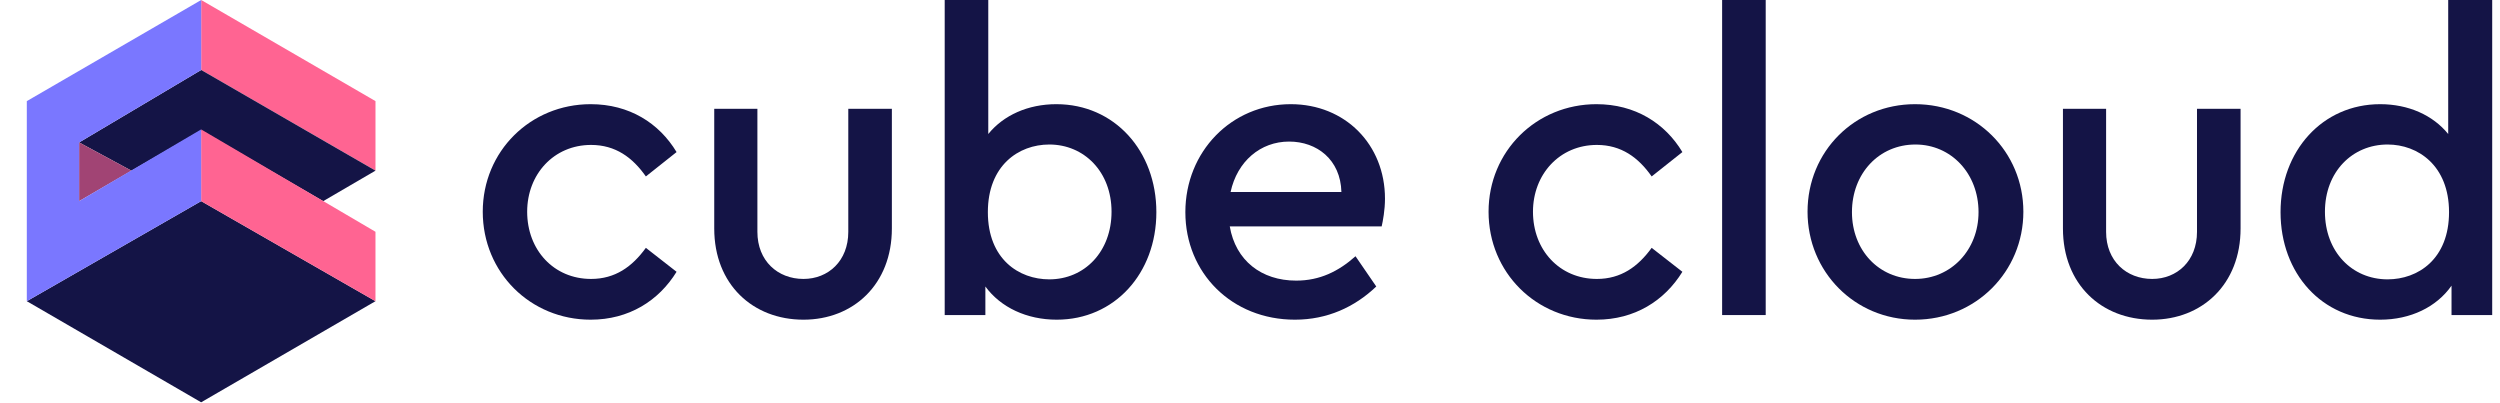
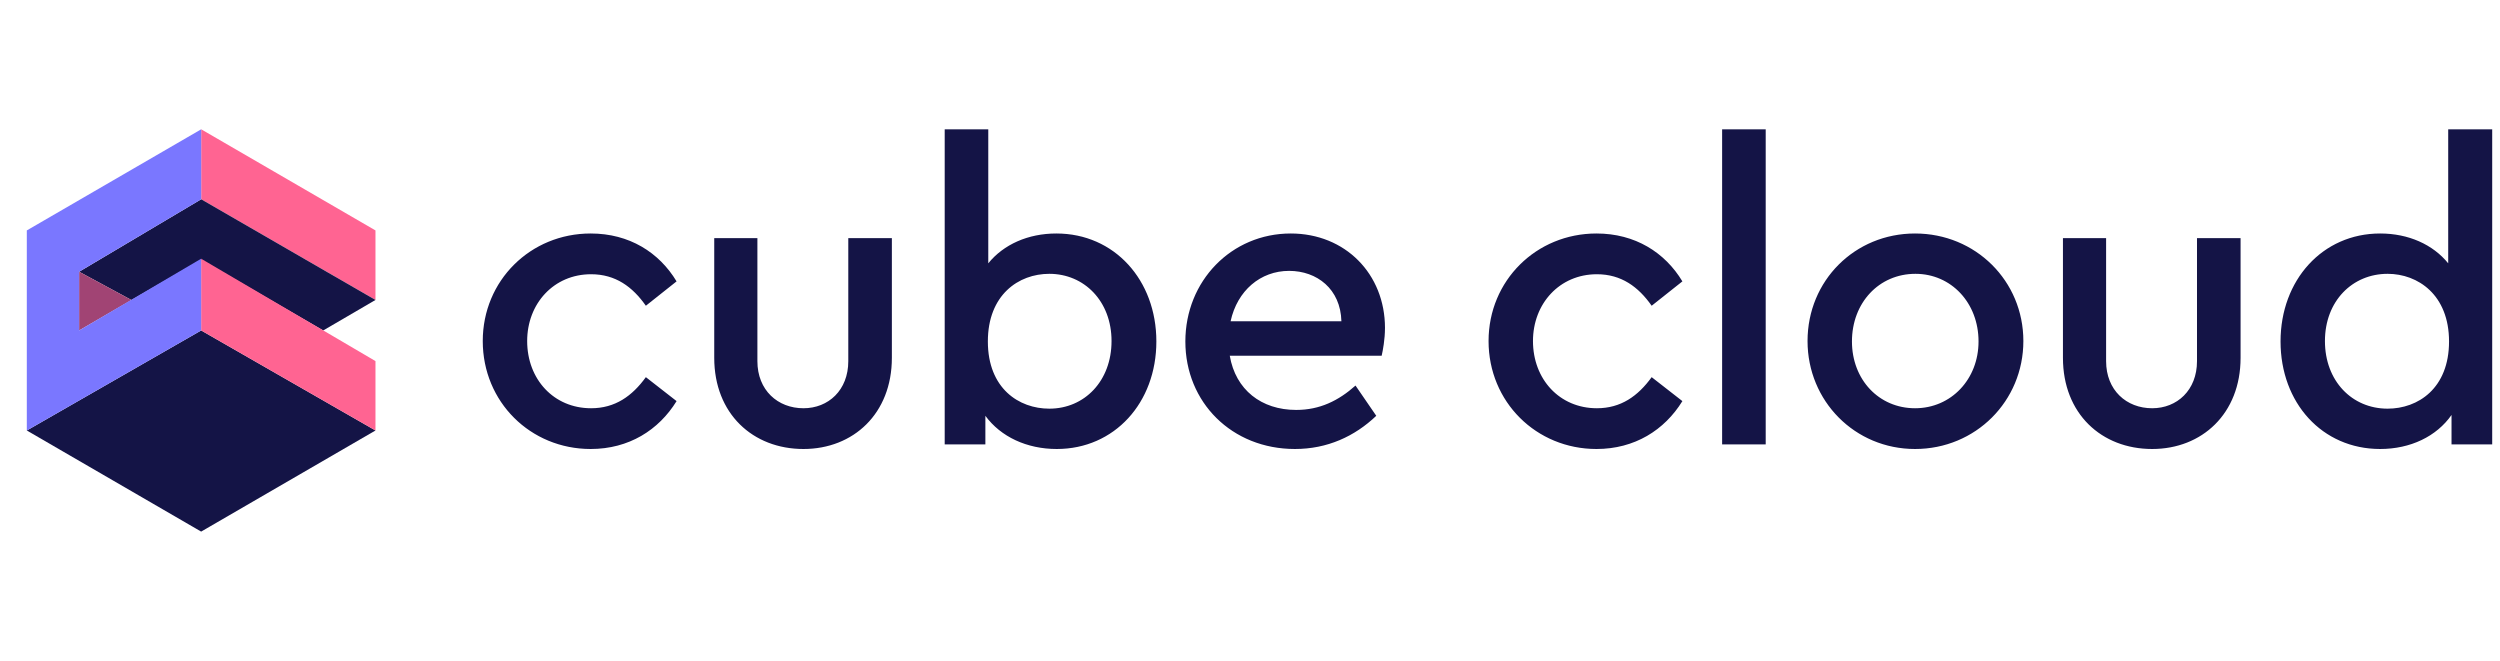
- <svg xmlns="http://www.w3.org/2000/svg" width="174" height="28" viewBox="0 0 174 28" fill="none">
-   <path d="M26.134 7.038L14.003 0V4.87L26.134 11.877L26.134 7.038Z" fill="#FF6492" />
-   <path d="M26.133 11.877L22.494 14L14 9.081L9.147 11.881L5.507 9.914L14.002 4.87L26.133 11.877Z" fill="#141446" />
-   <path d="M9.147 11.88L5.507 9.913V13.999L9.147 11.88Z" fill="#A14474" />
-   <path d="M1.866 20.962L14 13.999L26.133 20.962L14 28L1.866 20.962Z" fill="#141446" />
-   <path d="M26.133 16.132L14 9.007V14.001L26.133 20.964L26.133 16.132Z" fill="#FF6492" />
-   <path d="M5.506 14V9.914L14.002 4.87V0L1.866 7.038V20.962L14 14V9.005L5.506 14Z" fill="#7A77FF" />
-   <path d="M41.11 22.25C43.768 22.25 45.847 20.934 47.089 18.917L44.952 17.25C43.999 18.566 42.814 19.414 41.139 19.414C38.539 19.414 36.691 17.396 36.691 14.736C36.691 12.134 38.539 10.087 41.139 10.087C42.843 10.087 44.028 10.964 44.952 12.28L47.089 10.584C45.876 8.567 43.797 7.251 41.11 7.251C36.922 7.251 33.6 10.526 33.6 14.736C33.6 18.975 36.922 22.25 41.11 22.25Z" fill="#141446" />
-   <path d="M55.921 22.25C59.388 22.25 62.074 19.794 62.074 15.905V7.573H59.041V16.139C59.041 18.157 57.654 19.414 55.921 19.414C54.13 19.414 52.715 18.157 52.715 16.139V7.573H49.711V15.905C49.711 19.794 52.397 22.25 55.921 22.25Z" fill="#141446" />
-   <path d="M73.522 7.251C71.557 7.251 69.853 8.011 68.784 9.327V0H65.751V21.928H68.582V19.94C69.651 21.402 71.471 22.25 73.55 22.25C77.566 22.25 80.483 19.034 80.483 14.765C80.483 10.496 77.566 7.251 73.522 7.251ZM73.031 19.443C70.922 19.443 68.755 18.04 68.755 14.765C68.755 11.52 70.893 10.058 73.031 10.058C75.457 10.058 77.363 11.958 77.363 14.736C77.363 17.514 75.486 19.443 73.031 19.443Z" fill="#141446" />
-   <path d="M96.395 13.829C96.395 10.058 93.622 7.251 89.838 7.251C85.707 7.251 82.501 10.555 82.501 14.765C82.501 19.005 85.736 22.25 90.127 22.25C92.38 22.25 94.286 21.373 95.788 19.94L94.344 17.835C93.16 18.888 91.86 19.531 90.213 19.531C87.787 19.531 85.996 18.128 85.592 15.759H96.164C96.25 15.379 96.395 14.619 96.395 13.829ZM89.722 9.853C91.658 9.853 93.304 11.11 93.362 13.362H85.649C86.112 11.227 87.729 9.853 89.722 9.853Z" fill="#141446" />
-   <path d="M111.114 22.25C113.772 22.25 115.852 20.934 117.094 18.917L114.956 17.25C114.003 18.566 112.819 19.414 111.143 19.414C108.544 19.414 106.695 17.396 106.695 14.736C106.695 12.134 108.544 10.087 111.143 10.087C112.847 10.087 114.032 10.964 114.956 12.28L117.094 10.584C115.88 8.567 113.801 7.251 111.114 7.251C106.926 7.251 103.604 10.526 103.604 14.736C103.604 18.975 106.926 22.25 111.114 22.25Z" fill="#141446" />
-   <path d="M119.86 21.928H122.893V0H119.86V21.928Z" fill="#141446" />
-   <path d="M133.287 22.25C137.504 22.25 140.826 18.917 140.826 14.736C140.826 10.555 137.504 7.251 133.287 7.251C129.098 7.251 125.805 10.526 125.805 14.736C125.805 18.917 129.098 22.25 133.287 22.25ZM133.287 19.414C130.774 19.414 128.896 17.426 128.896 14.765C128.896 12.075 130.774 10.058 133.315 10.058C135.8 10.058 137.706 12.075 137.706 14.765C137.706 17.396 135.8 19.414 133.287 19.414Z" fill="#141446" />
-   <path d="M149.791 22.25C153.257 22.25 155.944 19.794 155.944 15.905V7.573H152.911V16.139C152.911 18.157 151.524 19.414 149.791 19.414C148 19.414 146.585 18.157 146.585 16.139V7.573H143.581V15.905C143.581 19.794 146.267 22.25 149.791 22.25Z" fill="#141446" />
-   <path d="M170.395 0V9.327C169.327 8.011 167.622 7.251 165.658 7.251C161.643 7.251 158.726 10.496 158.726 14.765C158.726 19.034 161.614 22.25 165.658 22.25C167.767 22.25 169.586 21.373 170.626 19.882V21.928H173.457V0H170.395ZM166.178 19.443C163.694 19.443 161.816 17.514 161.816 14.736C161.816 11.958 163.723 10.058 166.178 10.058C168.287 10.058 170.453 11.52 170.453 14.765C170.453 18.04 168.287 19.443 166.178 19.443Z" fill="#141446" />
+ <svg xmlns="http://www.w3.org/2000/svg" width="174" height="46" fill="none">
+   <path d="M26.134 16.038 14.003 9v4.87l12.13 7.007v-4.84Z" fill="#FF6492" />
+   <path d="M26.133 20.877 22.494 23 14 18.081l-4.853 2.8-3.64-1.967 8.495-5.044 12.131 7.007Z" fill="#141446" />
+   <path d="m9.147 20.88-3.64-1.967v4.086l3.64-2.119Z" fill="#A14474" />
+   <path d="M1.866 29.962 14 23l12.133 6.962L14 36.999 1.866 29.962Z" fill="#141446" />
+   <path d="M26.133 25.132 14 18.007V23l12.133 6.963v-4.832Z" fill="#FF6492" />
+   <path d="M5.506 23v-4.087l8.496-5.043V9L1.866 16.038v13.924L14 23v-4.995L5.506 23Z" fill="#7A77FF" />
+   <path d="M41.11 31.25c2.658 0 4.737-1.316 5.98-3.333l-2.138-1.667c-.953 1.316-2.138 2.164-3.813 2.164-2.6 0-4.448-2.018-4.448-4.678 0-2.602 1.848-4.649 4.448-4.649 1.704 0 2.889.877 3.813 2.193l2.137-1.696c-1.213-2.017-3.292-3.333-5.979-3.333-4.188 0-7.51 3.275-7.51 7.485 0 4.24 3.322 7.514 7.51 7.514ZM55.921 31.25c3.467 0 6.153-2.456 6.153-6.345v-8.332h-3.033v8.566c0 2.018-1.386 3.275-3.12 3.275-1.79 0-3.206-1.257-3.206-3.275v-8.566h-3.004v8.332c0 3.889 2.686 6.345 6.21 6.345ZM73.522 16.251c-1.965 0-3.669.76-4.738 2.076V9h-3.033v21.928h2.831V28.94c1.069 1.462 2.889 2.31 4.969 2.31 4.015 0 6.932-3.216 6.932-7.485s-2.917-7.514-6.961-7.514Zm-.491 12.192c-2.11 0-4.276-1.403-4.276-4.678 0-3.245 2.138-4.707 4.276-4.707 2.426 0 4.332 1.9 4.332 4.678 0 2.777-1.877 4.707-4.332 4.707ZM96.395 22.83c0-3.772-2.773-6.579-6.557-6.579-4.13 0-7.337 3.304-7.337 7.514 0 4.24 3.235 7.485 7.626 7.485 2.253 0 4.16-.877 5.661-2.31l-1.444-2.105c-1.184 1.053-2.484 1.696-4.13 1.696-2.427 0-4.218-1.403-4.622-3.772h10.572c.086-.38.23-1.14.23-1.93Zm-6.673-3.977c1.936 0 3.582 1.257 3.64 3.509h-7.713c.463-2.135 2.08-3.509 4.073-3.509ZM111.114 31.25c2.658 0 4.738-1.316 5.98-3.333l-2.138-1.667c-.953 1.316-2.137 2.164-3.813 2.164-2.599 0-4.448-2.018-4.448-4.678 0-2.602 1.849-4.649 4.448-4.649 1.704 0 2.889.877 3.813 2.193l2.138-1.696c-1.214-2.017-3.293-3.333-5.98-3.333-4.188 0-7.51 3.275-7.51 7.485 0 4.24 3.322 7.514 7.51 7.514ZM119.86 30.928h3.033V9h-3.033v21.928ZM133.287 31.25c4.217 0 7.539-3.333 7.539-7.514s-3.322-7.485-7.539-7.485c-4.189 0-7.482 3.275-7.482 7.485 0 4.18 3.293 7.514 7.482 7.514Zm0-2.836c-2.513 0-4.391-1.988-4.391-4.649 0-2.69 1.878-4.707 4.419-4.707 2.485 0 4.391 2.017 4.391 4.707 0 2.631-1.906 4.649-4.419 4.649ZM149.791 31.25c3.466 0 6.153-2.456 6.153-6.345v-8.332h-3.033v8.566c0 2.018-1.387 3.275-3.12 3.275-1.791 0-3.206-1.257-3.206-3.275v-8.566h-3.004v8.332c0 3.889 2.686 6.345 6.21 6.345ZM170.395 9v9.327c-1.068-1.316-2.773-2.076-4.737-2.076-4.015 0-6.932 3.245-6.932 7.514s2.888 7.485 6.932 7.485c2.109 0 3.928-.877 4.968-2.368v2.046h2.831V9h-3.062Zm-4.217 19.443c-2.484 0-4.362-1.93-4.362-4.707 0-2.778 1.907-4.678 4.362-4.678 2.109 0 4.275 1.462 4.275 4.707 0 3.275-2.166 4.678-4.275 4.678Z" fill="#141446" />
</svg>
